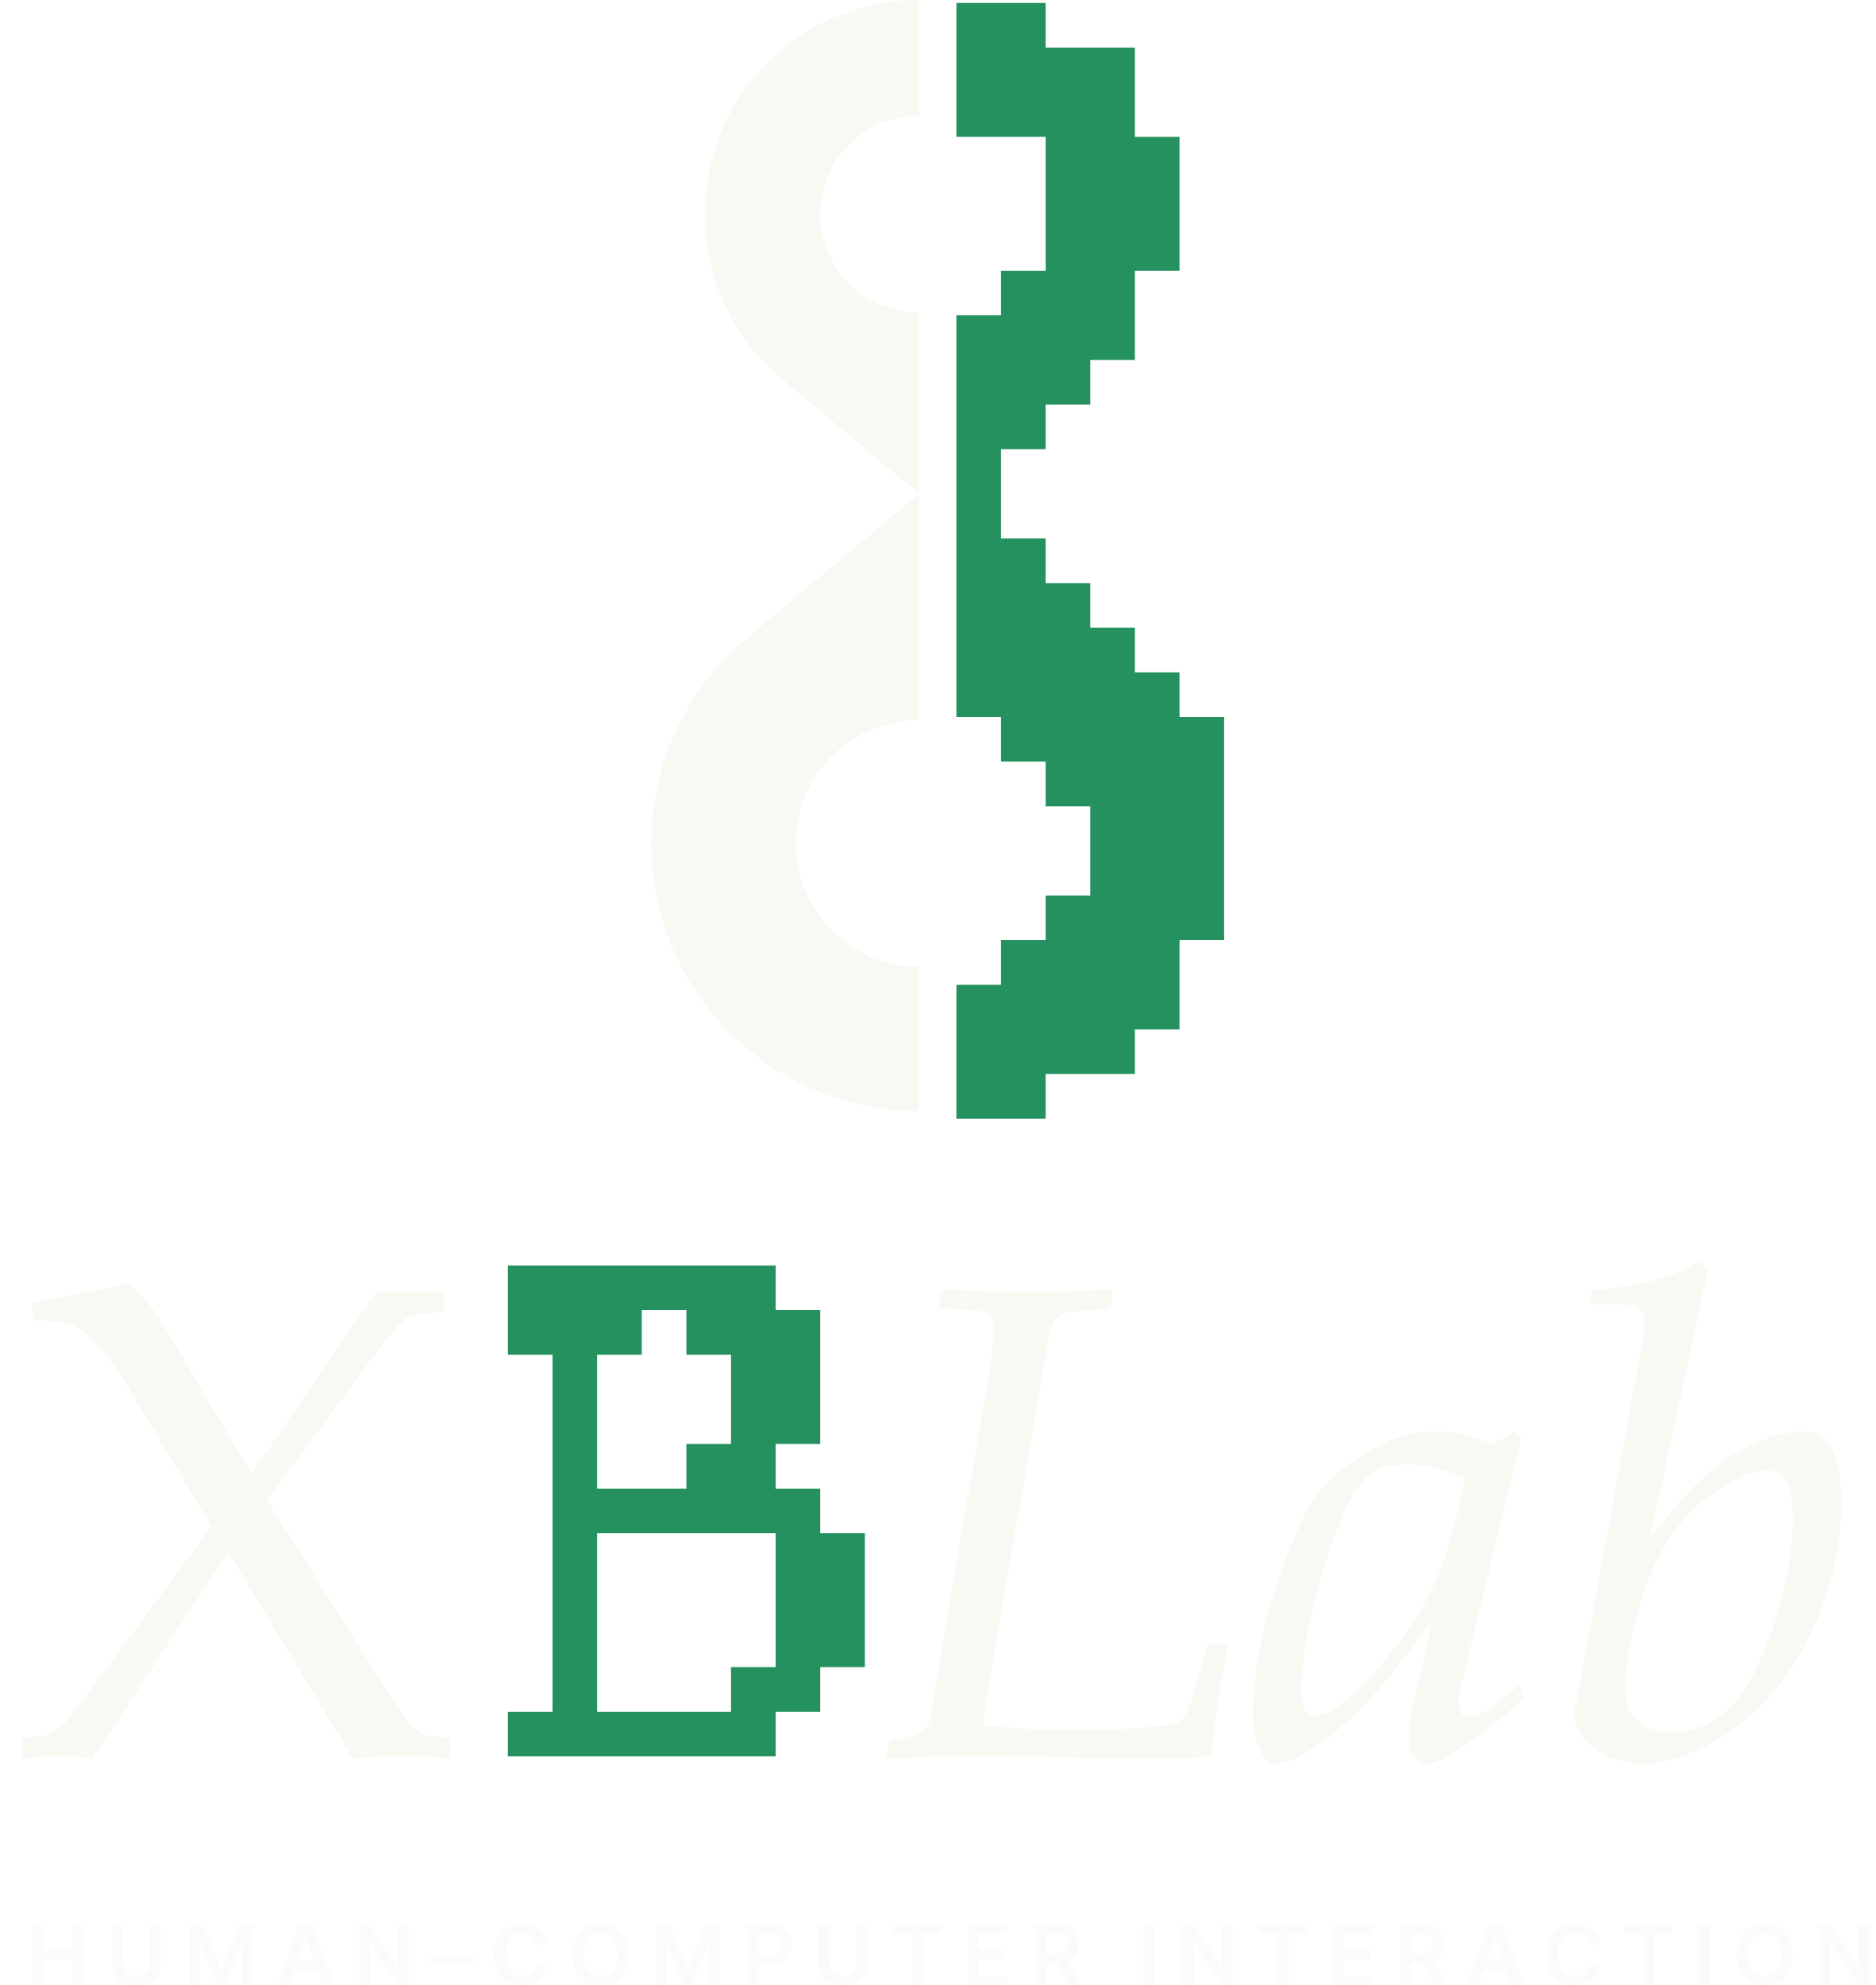
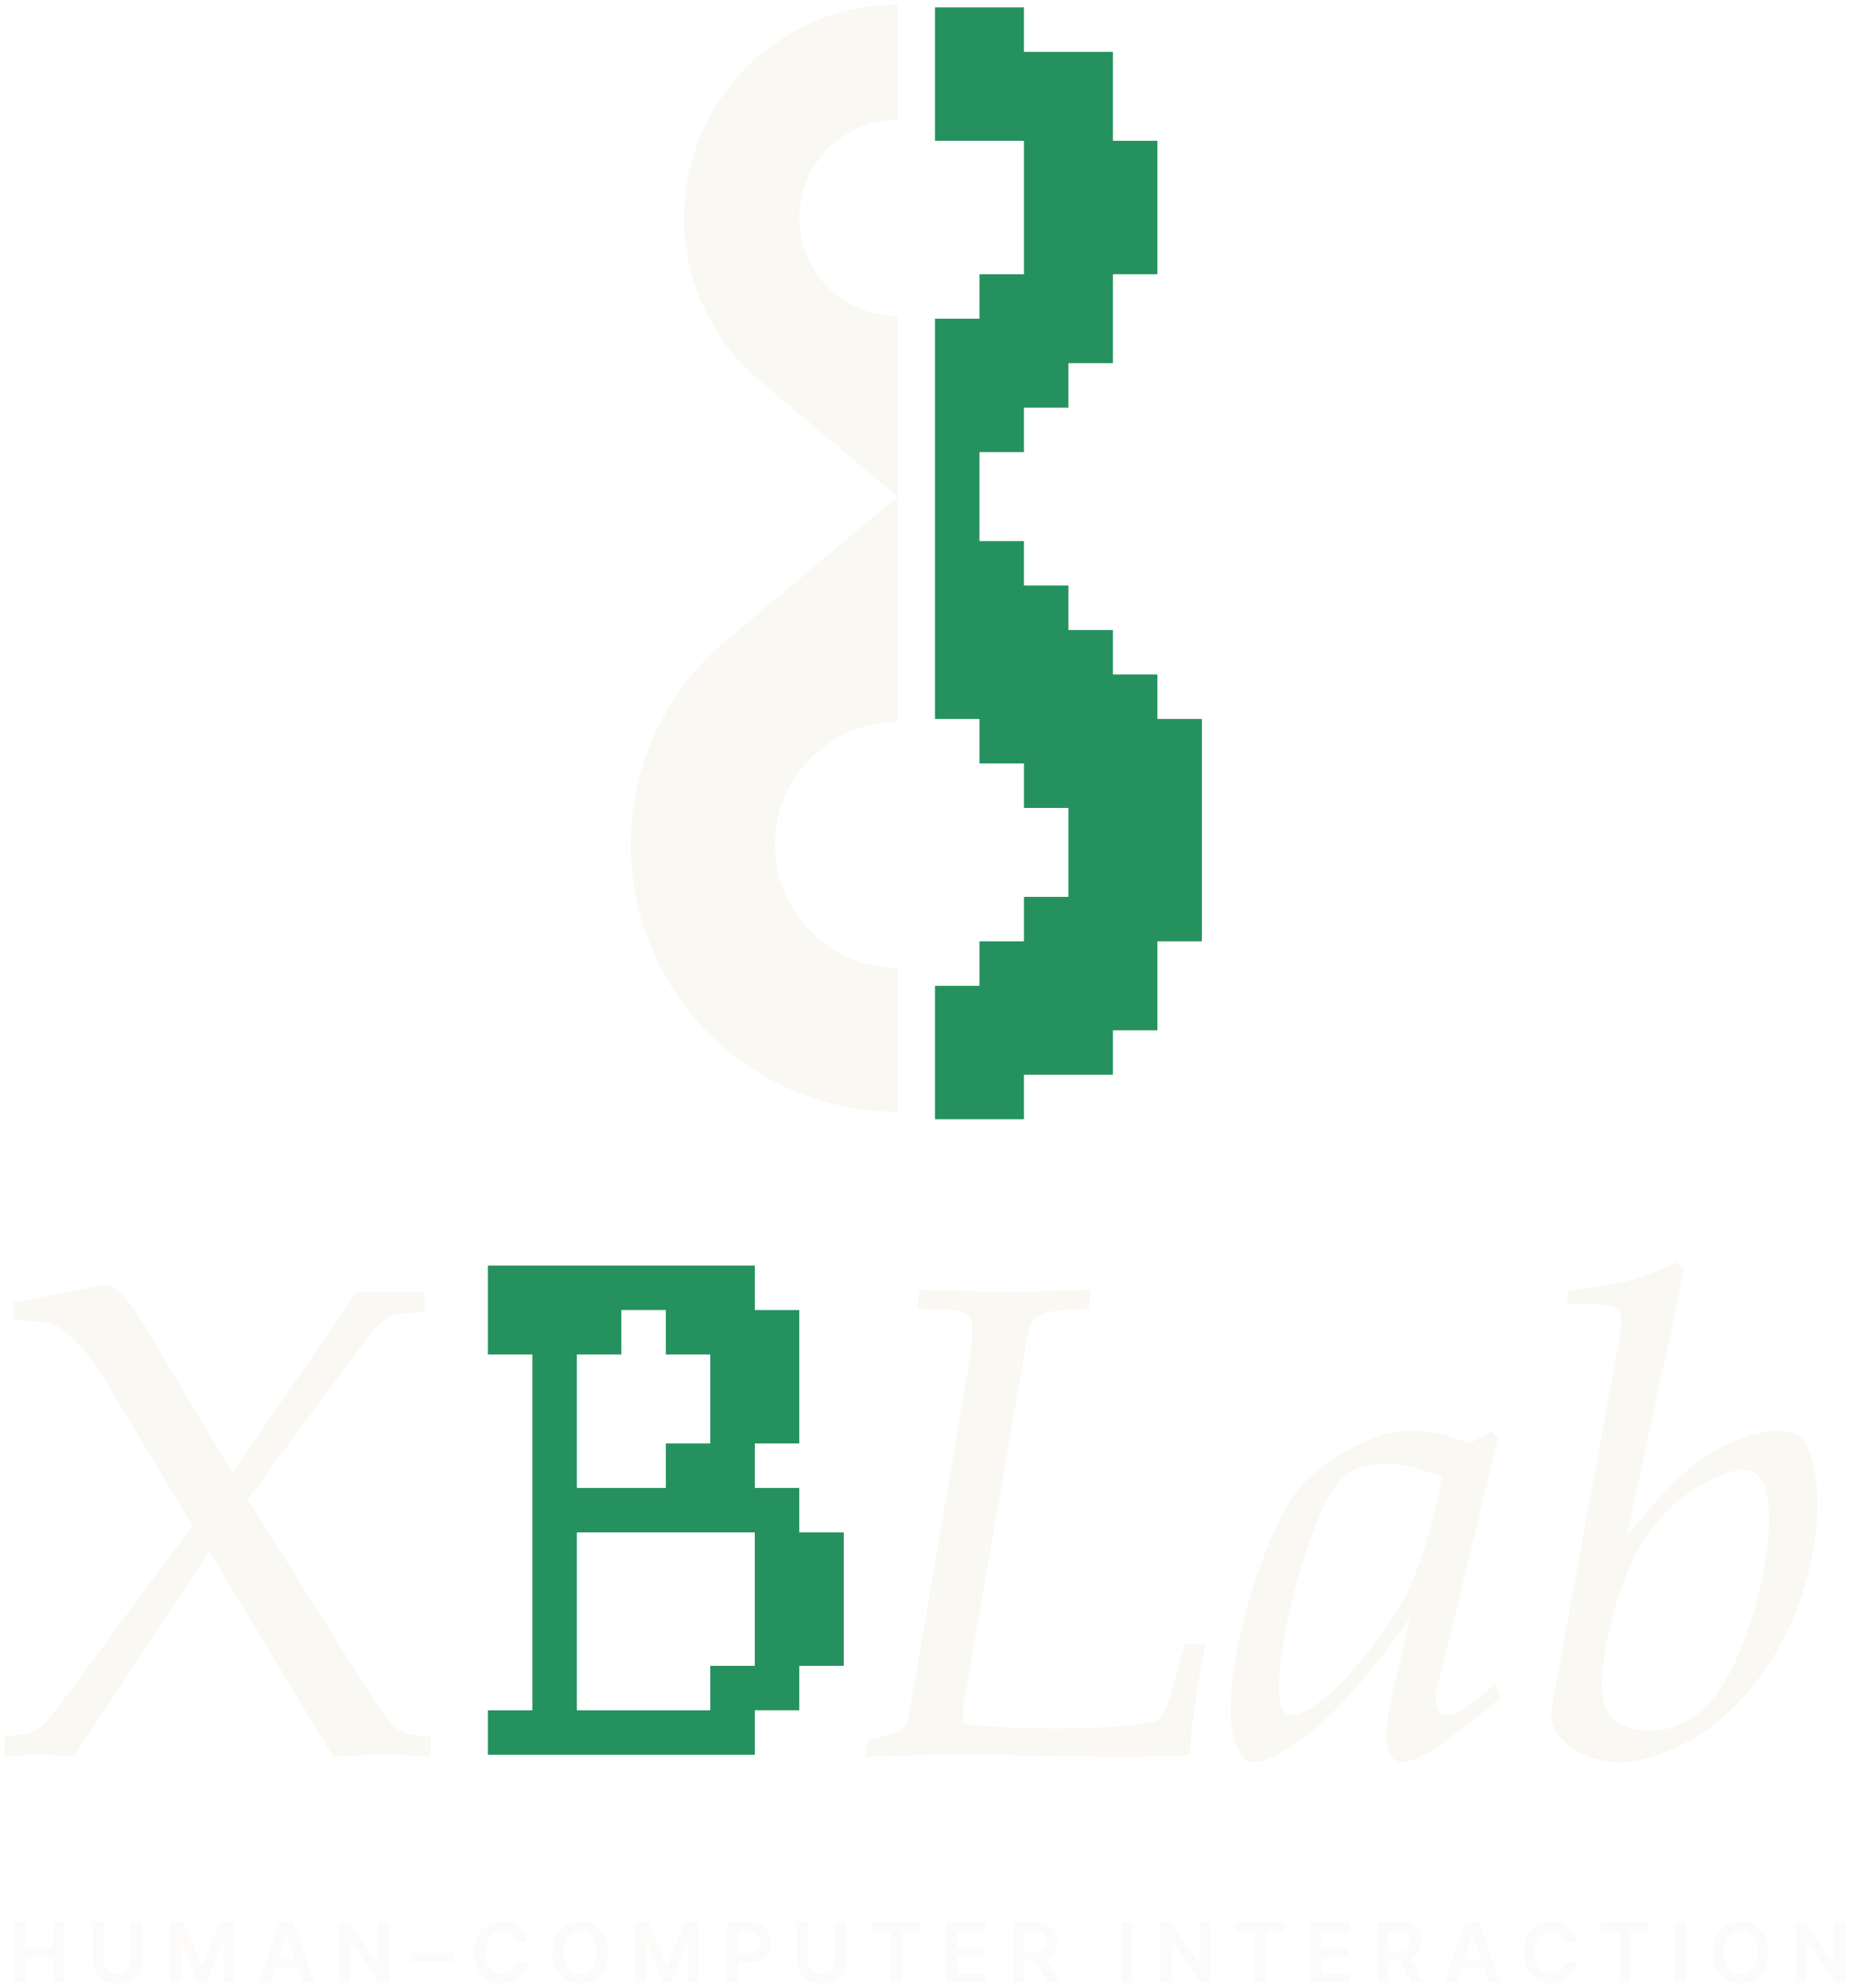
- <svg xmlns="http://www.w3.org/2000/svg" viewBox="-210.13 -110.66 420.26 444.79" width="420.26" height="444.79">
+ <svg xmlns="http://www.w3.org/2000/svg" viewBox="-205.99 -111.66 415.79 447" width="415.79" height="447">
  <path fill="#faf8f3" fill-rule="evenodd" d="M-4.2 0 L-35.05 -25.89 A48 48 0 0 1 -4.2 -110.66 Z M-4.2 -84.74 A22.08 22.08 0 0 0 -4.2 -40.58 Z M-4.2 0 L-42.77 32.36 A60 60 0 0 0 -4.2 138.32 Z M-4.2 50.72 A27.6 27.6 0 0 0 -4.2 105.92 Z" />
  <path fill="#25915f" d="M4.2 -40 L14.2 -40 L14.2 -50 L24.2 -50 L24.2 -80 L4.2 -80 L4.2 -110 L24.2 -110 L24.2 -100 L44.2 -100 L44.2 -80 L54.2 -80 L54.2 -50 L44.2 -50 L44.2 -30 L34.2 -30 L34.2 -20 L24.2 -20 L24.2 -10 L14.2 -10 L14.2 10 L24.2 10 L24.2 20 L34.2 20 L34.2 30 L44.2 30 L44.2 40 L54.2 40 L54.2 50 L64.2 50 L64.2 100 L54.2 100 L54.2 120 L44.2 120 L44.2 130 L24.2 130 L24.2 140 L4.2 140 L4.2 110 L14.2 110 L14.2 100 L24.2 100 L24.2 90 L34.2 90 L34.2 70 L24.2 70 L24.2 60 L14.2 60 L14.2 50 L4.2 50 Z" />
  <path fill="#faf8f3" d="M-204.99 283.35C-202.42 283.05 -199.7 282.9 -197.13 282.9C-194.56 282.9 -191.99 283.05 -189.43 283.35L-158.9 237.11L-131.09 283.35C-127.32 283.05 -123.69 282.9 -119.91 282.9C-116.28 282.9 -112.81 283.05 -109.18 283.35V278.82L-113.72 278.36C-116.59 278.06 -118.7 275.64 -123.69 267.79L-150.29 225.47L-127.01 194.04C-120.97 185.88 -119 183.92 -116.74 183.76L-110.54 183.31V178.78H-125.81L-153.76 219.58L-173.11 186.94C-176.58 181.2 -178.85 178.63 -181.72 177.12L-203.03 181.2L-202.72 185.12L-195.92 185.58C-192.3 185.88 -187.01 190.87 -182.02 199.18L-162.68 231.37L-192.15 271.11C-195.92 276.25 -197.74 277.91 -201.06 278.36L-204.99 278.82Z M-11.56 283.35C-3.85 283.05 4 282.9 11.71 282.9C23.05 282.9 34.38 283.35 45.71 283.35C51.91 283.35 56.29 283.35 61.58 282.9C61.43 279.12 63.09 267.33 65.06 257.96H60.37L57.8 267.33C56.44 272.17 55.23 274.74 53.72 275.34C51.91 276.25 40.42 277 31.96 277C23.65 277 19.87 276.85 10.5 275.95C10.5 274.13 10.5 272.47 10.8 270.66L24.71 190.26C25.77 184.52 26.82 183.46 32.41 183.01L38.76 182.56L39.21 178.32C33.17 178.63 27.13 178.78 21.08 178.78C14.28 178.78 7.48 178.63 0.68 178.32L0.23 182.56L7.33 182.86C10.96 183.01 12.62 184.22 12.62 186.79C12.62 189.05 12.16 193.44 11.26 198.42L-1.74 274.59C-2.19 277.31 -4.16 278.36 -10.8 279.42Z M70.65 272.92C70.65 279.42 72.91 284.56 75.79 284.56C78.96 284.56 84.55 281.39 90.14 276.55C96.64 270.96 102.68 263.86 111 252.07L106.61 271.26C106.01 273.98 105.71 276.55 105.71 278.97C105.71 282.44 107.07 284.56 109.33 284.56C112.81 284.56 119 280.33 131.4 270.05L130.34 266.88C129.28 267.79 129.13 267.94 128.37 268.54C123.54 272.62 121.27 273.98 119 273.98C117.49 273.98 116.74 272.77 116.74 270.35C116.74 269.75 116.74 269.3 116.89 268.84L130.79 211.57L129.28 210.21L124.29 212.93C118.4 210.66 115.53 210.06 111.45 210.06C107.22 210.06 104.2 210.81 100.12 212.78C90.59 217.46 85.76 222 81.98 229.4C75.33 242.85 70.65 260.83 70.65 272.92ZM81.53 267.94C81.53 258.27 85.46 241.49 90.75 228.95C94.37 220.18 98 217.46 105.4 217.46C108.88 217.46 111.75 218.07 118.25 220.34C114.92 236.5 112.05 244.36 107.07 252.07C98.76 264.76 89.23 273.98 84.25 273.98C82.43 273.98 81.53 272.02 81.53 267.94Z M142.73 273.68C142.73 279.57 149.98 284.56 158.3 284.56C163.89 284.56 171.59 281.69 178.09 277C192.6 266.73 202.57 246.03 202.57 226.08C202.57 220.34 201.21 214.44 199.4 212.17C198.34 210.81 196.38 210.06 194.11 210.06C190.48 210.06 185.95 211.27 181.72 213.38C174.01 217.46 169.02 222 159.66 233.94L172.65 173.79L170.84 172.13C162.98 176.06 157.54 177.42 146.66 178.48L146.06 181.65H153.31C156.94 181.65 158.45 182.71 158.45 185.28C158.45 186.33 158.3 188 158.14 188.9L142.88 272.17C142.73 272.62 142.73 273.23 142.73 273.68ZM154.06 267.63C154.06 263.86 154.67 259.63 156.03 254.03C158.9 241.94 162.53 234.69 168.57 228.34C173.56 223.21 181.42 218.82 185.8 218.82C189.73 218.82 191.69 222.3 191.69 229.7C191.69 239.38 188.52 252.37 183.99 262.19C179 272.62 172.95 277.46 164.79 277.46C157.84 277.46 154.06 273.98 154.06 267.63Z" />
  <path fill="#25915f" d="M-56.31 222.9 L-56.31 212.9 L-46.31 212.9 L-46.31 192.9 L-56.31 192.9 L-56.31 182.9 L-66.31 182.9 L-66.31 192.9 L-76.31 192.9 L-76.31 222.9 Z M-76.31 232.9 L-76.31 272.9 L-46.31 272.9 L-46.31 262.9 L-36.31 262.9 L-36.31 232.9 Z M-96.31 282.9 L-96.31 272.9 L-86.31 272.9 L-86.31 192.9 L-96.31 192.9 L-96.31 172.9 L-36.31 172.9 L-36.31 182.9 L-26.31 182.9 L-26.31 212.9 L-36.31 212.9 L-36.31 222.9 L-26.31 222.9 L-26.31 232.9 L-16.31 232.9 L-16.31 262.9 L-26.31 262.9 L-26.31 272.9 L-36.31 272.9 L-36.31 282.9 Z" />
  <path fill="#faf8f3" fill-opacity="0.55" d="M-202.74 334.13H-200.28V328.36H-193.98V334.13H-191.52V320.54H-193.98V326.3H-200.28V320.54H-202.74Z M-176.54 320.54V329.22C-176.54 330.92 -177.73 332.14 -179.59 332.14C-181.46 332.14 -182.64 330.92 -182.64 329.22V320.54H-185.11V329.42C-185.11 332.34 -182.92 334.34 -179.59 334.34C-176.28 334.34 -174.08 332.34 -174.08 329.42V320.54Z M-167.66 320.54V334.13H-165.3V324.78H-165.17L-161.42 334.09H-159.65L-155.89 324.8H-155.77V334.13H-153.41V320.54H-156.42L-160.45 330.39H-160.61L-164.65 320.54Z M-145.24 334.13 -144.12 330.78H-139.01L-137.88 334.13H-135.26L-140.05 320.54H-143.09L-147.87 334.13ZM-141.62 323.33H-141.51L-139.68 328.81H-143.46Z M-118.56 320.54H-121.01V329.81H-121.13L-127.53 320.54H-129.73V334.13H-127.27V324.88H-127.15L-120.75 334.13H-118.56Z M-104.15 327.48H-113.49V329.46H-104.15Z M-87.44 325.13C-87.86 322.11 -90.18 320.36 -93.19 320.36C-96.74 320.36 -99.41 322.95 -99.41 327.34C-99.41 331.72 -96.77 334.32 -93.19 334.32C-89.96 334.32 -87.82 332.23 -87.44 329.63L-89.92 329.62C-90.23 331.21 -91.53 332.11 -93.16 332.11C-95.36 332.11 -96.94 330.46 -96.94 327.34C-96.94 324.27 -95.37 322.57 -93.15 322.57C-91.5 322.57 -90.2 323.5 -89.92 325.13Z M-69.3 327.34C-69.3 322.95 -71.98 320.36 -75.54 320.36C-79.11 320.36 -81.78 322.95 -81.78 327.34C-81.78 331.72 -79.11 334.32 -75.54 334.32C-71.98 334.32 -69.3 331.73 -69.3 327.34ZM-71.77 327.34C-71.77 330.43 -73.32 332.11 -75.54 332.11C-77.75 332.11 -79.31 330.43 -79.31 327.34C-79.31 324.25 -77.75 322.57 -75.54 322.57C-73.32 322.57 -71.77 324.25 -71.77 327.34Z M-63.22 320.54V334.13H-60.86V324.78H-60.73L-56.98 334.09H-55.21L-51.46 324.8H-51.33V334.13H-48.97V320.54H-51.98L-56.02 330.39H-56.18L-60.21 320.54Z M-42.55 334.13H-40.09V329.54H-37.49C-34.35 329.54 -32.66 327.66 -32.66 325.04C-32.66 322.45 -34.33 320.54 -37.46 320.54H-42.55ZM-37.83 322.6C-35.99 322.6 -35.17 323.6 -35.17 325.04C-35.17 326.49 -35.99 327.52 -37.82 327.52H-40.09V322.6Z M-18.22 320.54V329.22C-18.22 330.92 -19.41 332.14 -21.28 332.14C-23.15 332.14 -24.33 330.92 -24.33 329.22V320.54H-26.79V329.42C-26.79 332.34 -24.6 334.34 -21.28 334.34C-17.97 334.34 -15.76 332.34 -15.76 329.42V320.54Z M-9.94 322.61H-5.74V334.13H-3.3V322.61H0.9V320.54H-9.94Z M6.72 334.13H15.61V332.07H9.18V328.36H15.1V326.3H9.18V322.61H15.56V320.54H6.72Z M21.81 334.13H24.27V329.16H26.77L29.45 334.13H32.2L29.25 328.75C30.86 328.1 31.7 326.73 31.7 324.89C31.7 322.3 30.03 320.54 26.91 320.54H21.81ZM26.53 322.6C28.37 322.6 29.19 323.44 29.19 324.89C29.19 326.34 28.37 327.11 26.54 327.11H24.27V322.6Z  M48.54 320.54H46.08V334.13H48.54Z M66.12 320.54H63.67V329.81H63.55L57.16 320.54H54.95V334.13H57.41V324.88H57.53L63.93 334.13H66.12Z M71.93 322.61H76.13V334.13H78.58V322.61H82.78V320.54H71.93Z M88.6 334.13H97.49V332.07H91.06V328.36H96.98V326.3H91.06V322.61H97.44V320.54H88.6Z M103.69 334.13H106.15V329.16H108.65L111.33 334.13H114.07L111.13 328.75C112.73 328.1 113.57 326.73 113.57 324.89C113.57 322.3 111.9 320.54 108.78 320.54H103.69ZM108.41 322.6C110.24 322.6 111.07 323.44 111.07 324.89C111.07 326.34 110.24 327.11 108.42 327.11H106.15V322.6Z M121.33 334.13 122.45 330.78H127.56L128.68 334.13H131.31L126.52 320.54H123.48L118.7 334.13ZM124.95 323.33H125.06L126.89 328.81H123.11Z M148.47 325.13C148.06 322.11 145.73 320.36 142.72 320.36C139.17 320.36 136.5 322.95 136.5 327.34C136.5 331.72 139.14 334.32 142.72 334.32C145.95 334.32 148.1 332.23 148.47 329.63L145.99 329.62C145.68 331.21 144.38 332.11 142.75 332.11C140.55 332.11 138.97 330.46 138.97 327.34C138.97 324.27 140.54 322.57 142.76 322.57C144.41 322.57 145.71 323.5 145.99 325.13Z M153.88 322.61H158.08V334.13H160.52V322.61H164.72V320.54H153.88Z M173 320.54H170.54V334.13H173Z M191.55 327.34C191.55 322.95 188.87 320.36 185.31 320.36C181.74 320.36 179.07 322.95 179.07 327.34C179.07 331.72 181.74 334.32 185.31 334.32C188.87 334.32 191.55 331.73 191.55 327.34ZM189.08 327.34C189.08 330.43 187.53 332.11 185.31 332.11C183.1 332.11 181.54 330.43 181.54 327.34C181.54 324.25 183.1 322.57 185.31 322.57C187.53 322.57 189.08 324.25 189.08 327.34Z M208.8 320.54H206.35V329.81H206.23L199.83 320.54H197.63V334.13H200.09V324.88H200.2L206.61 334.13H208.8Z" />
</svg>
